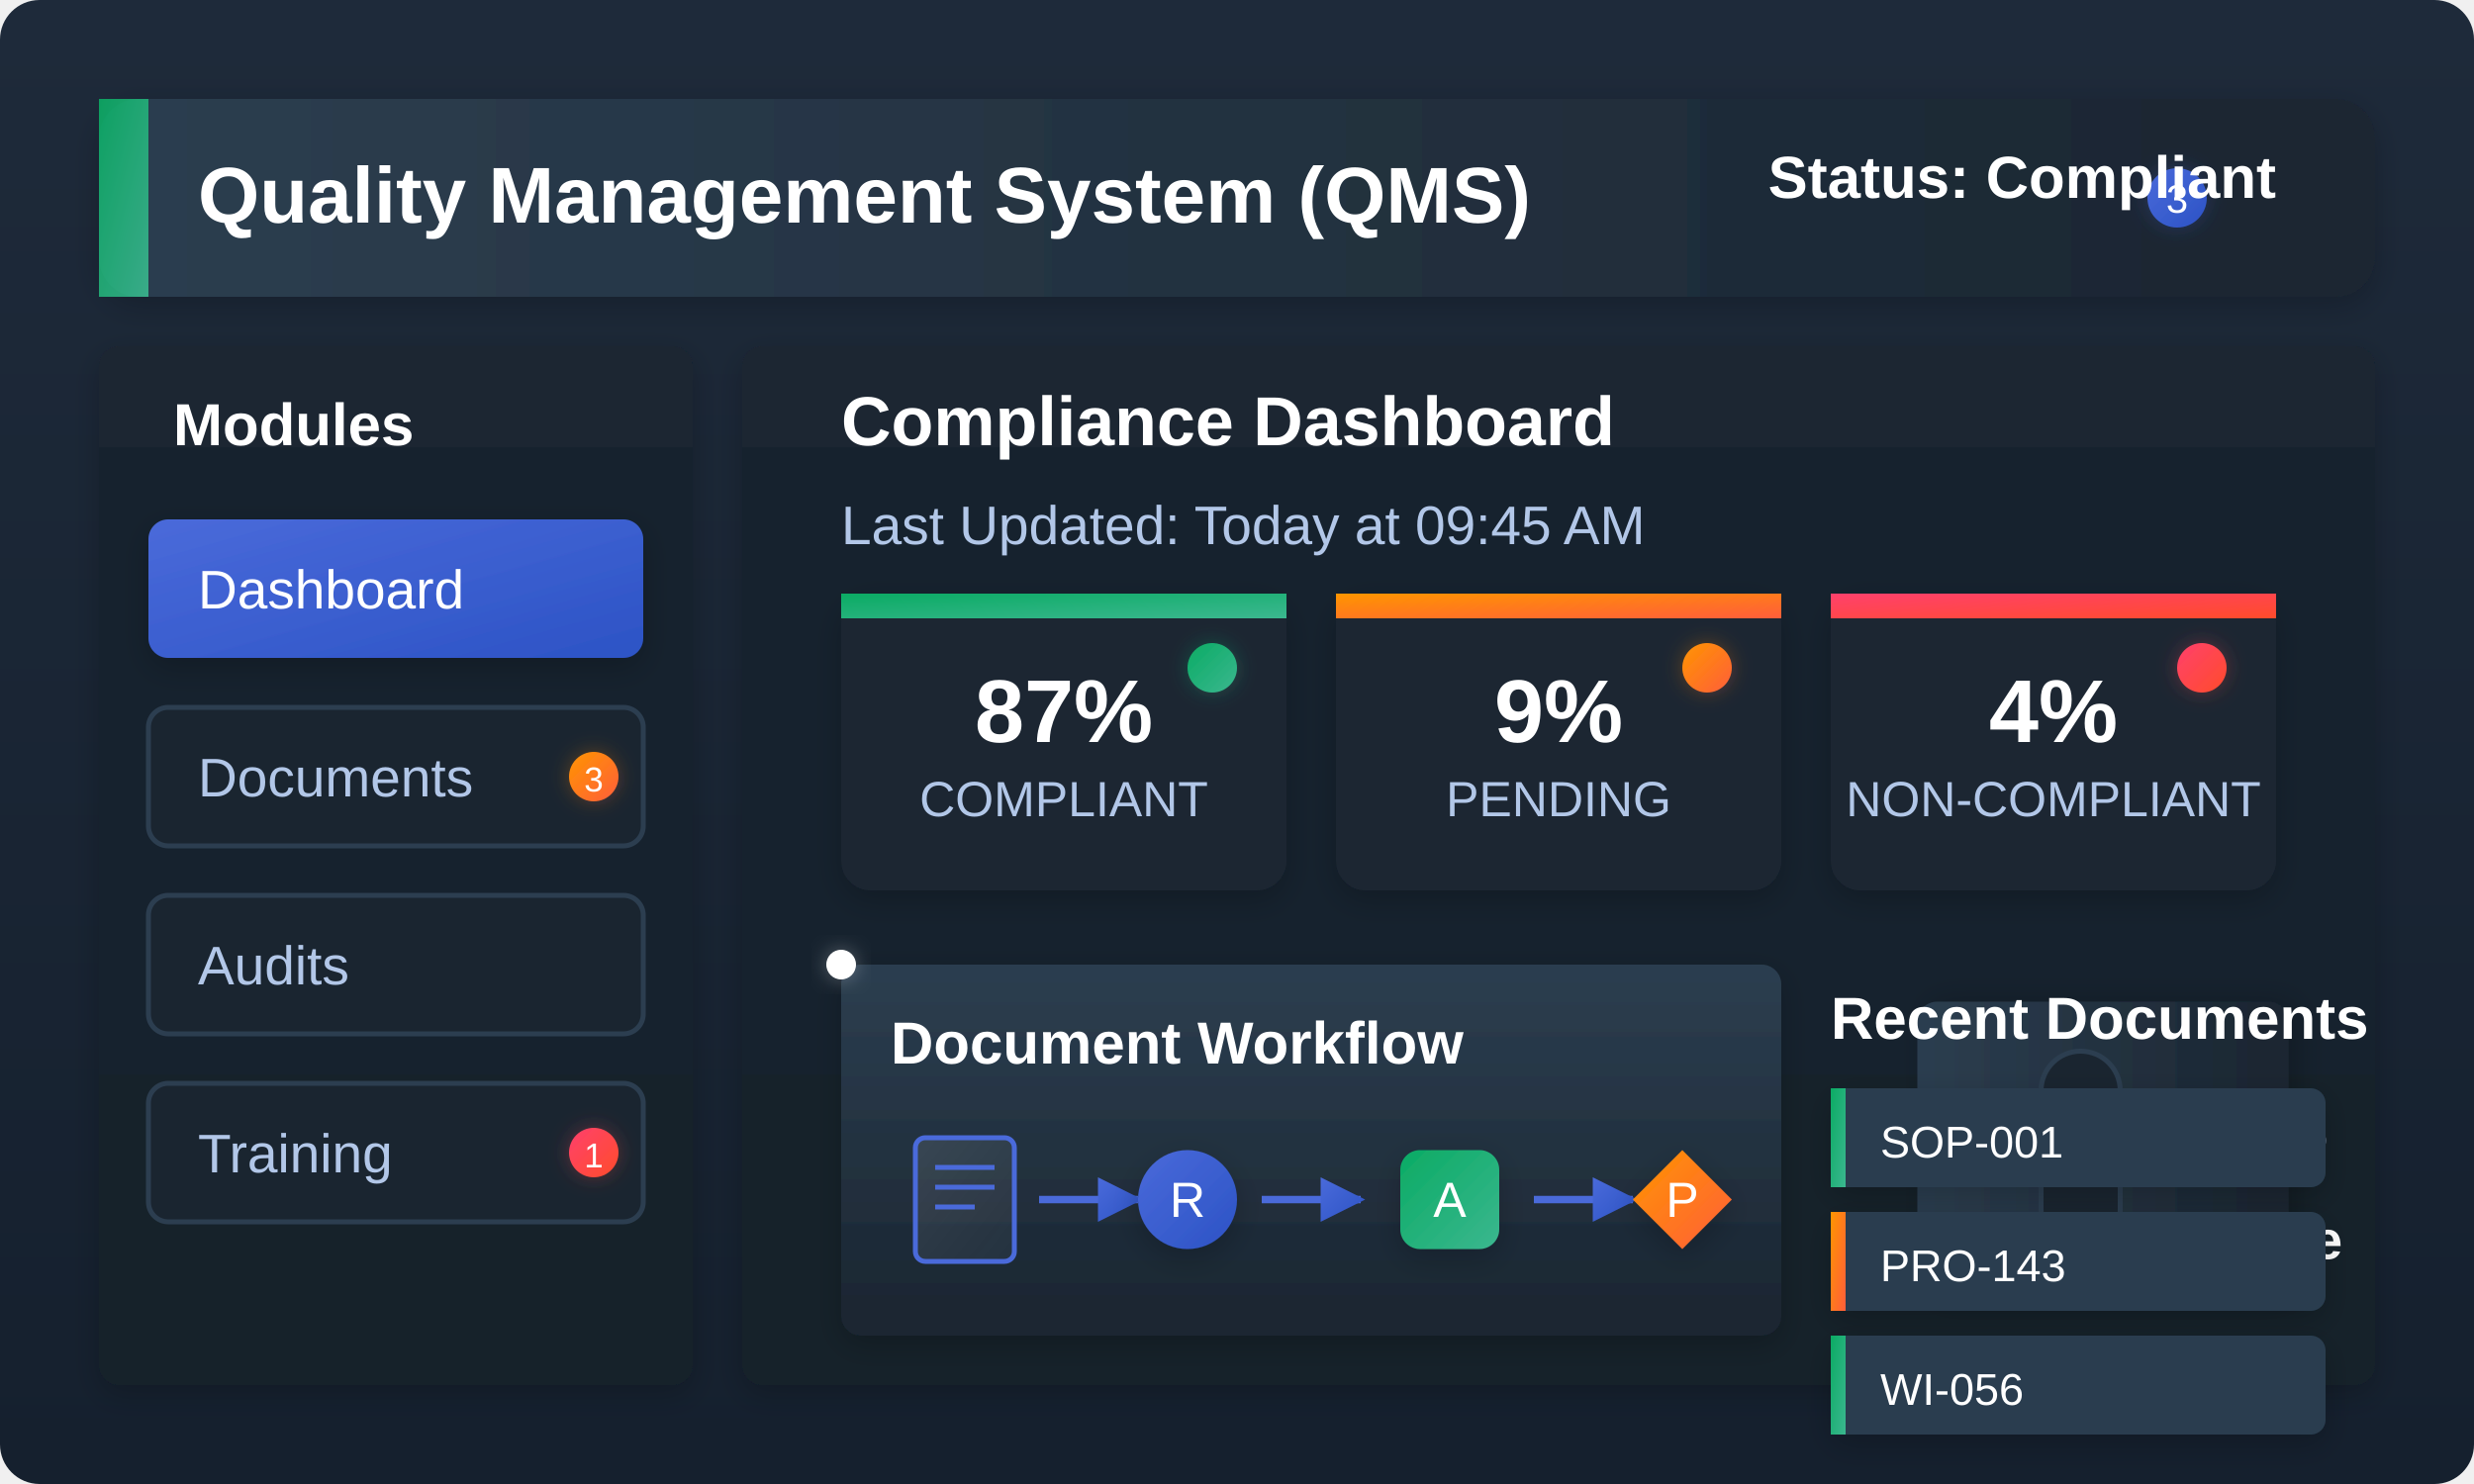
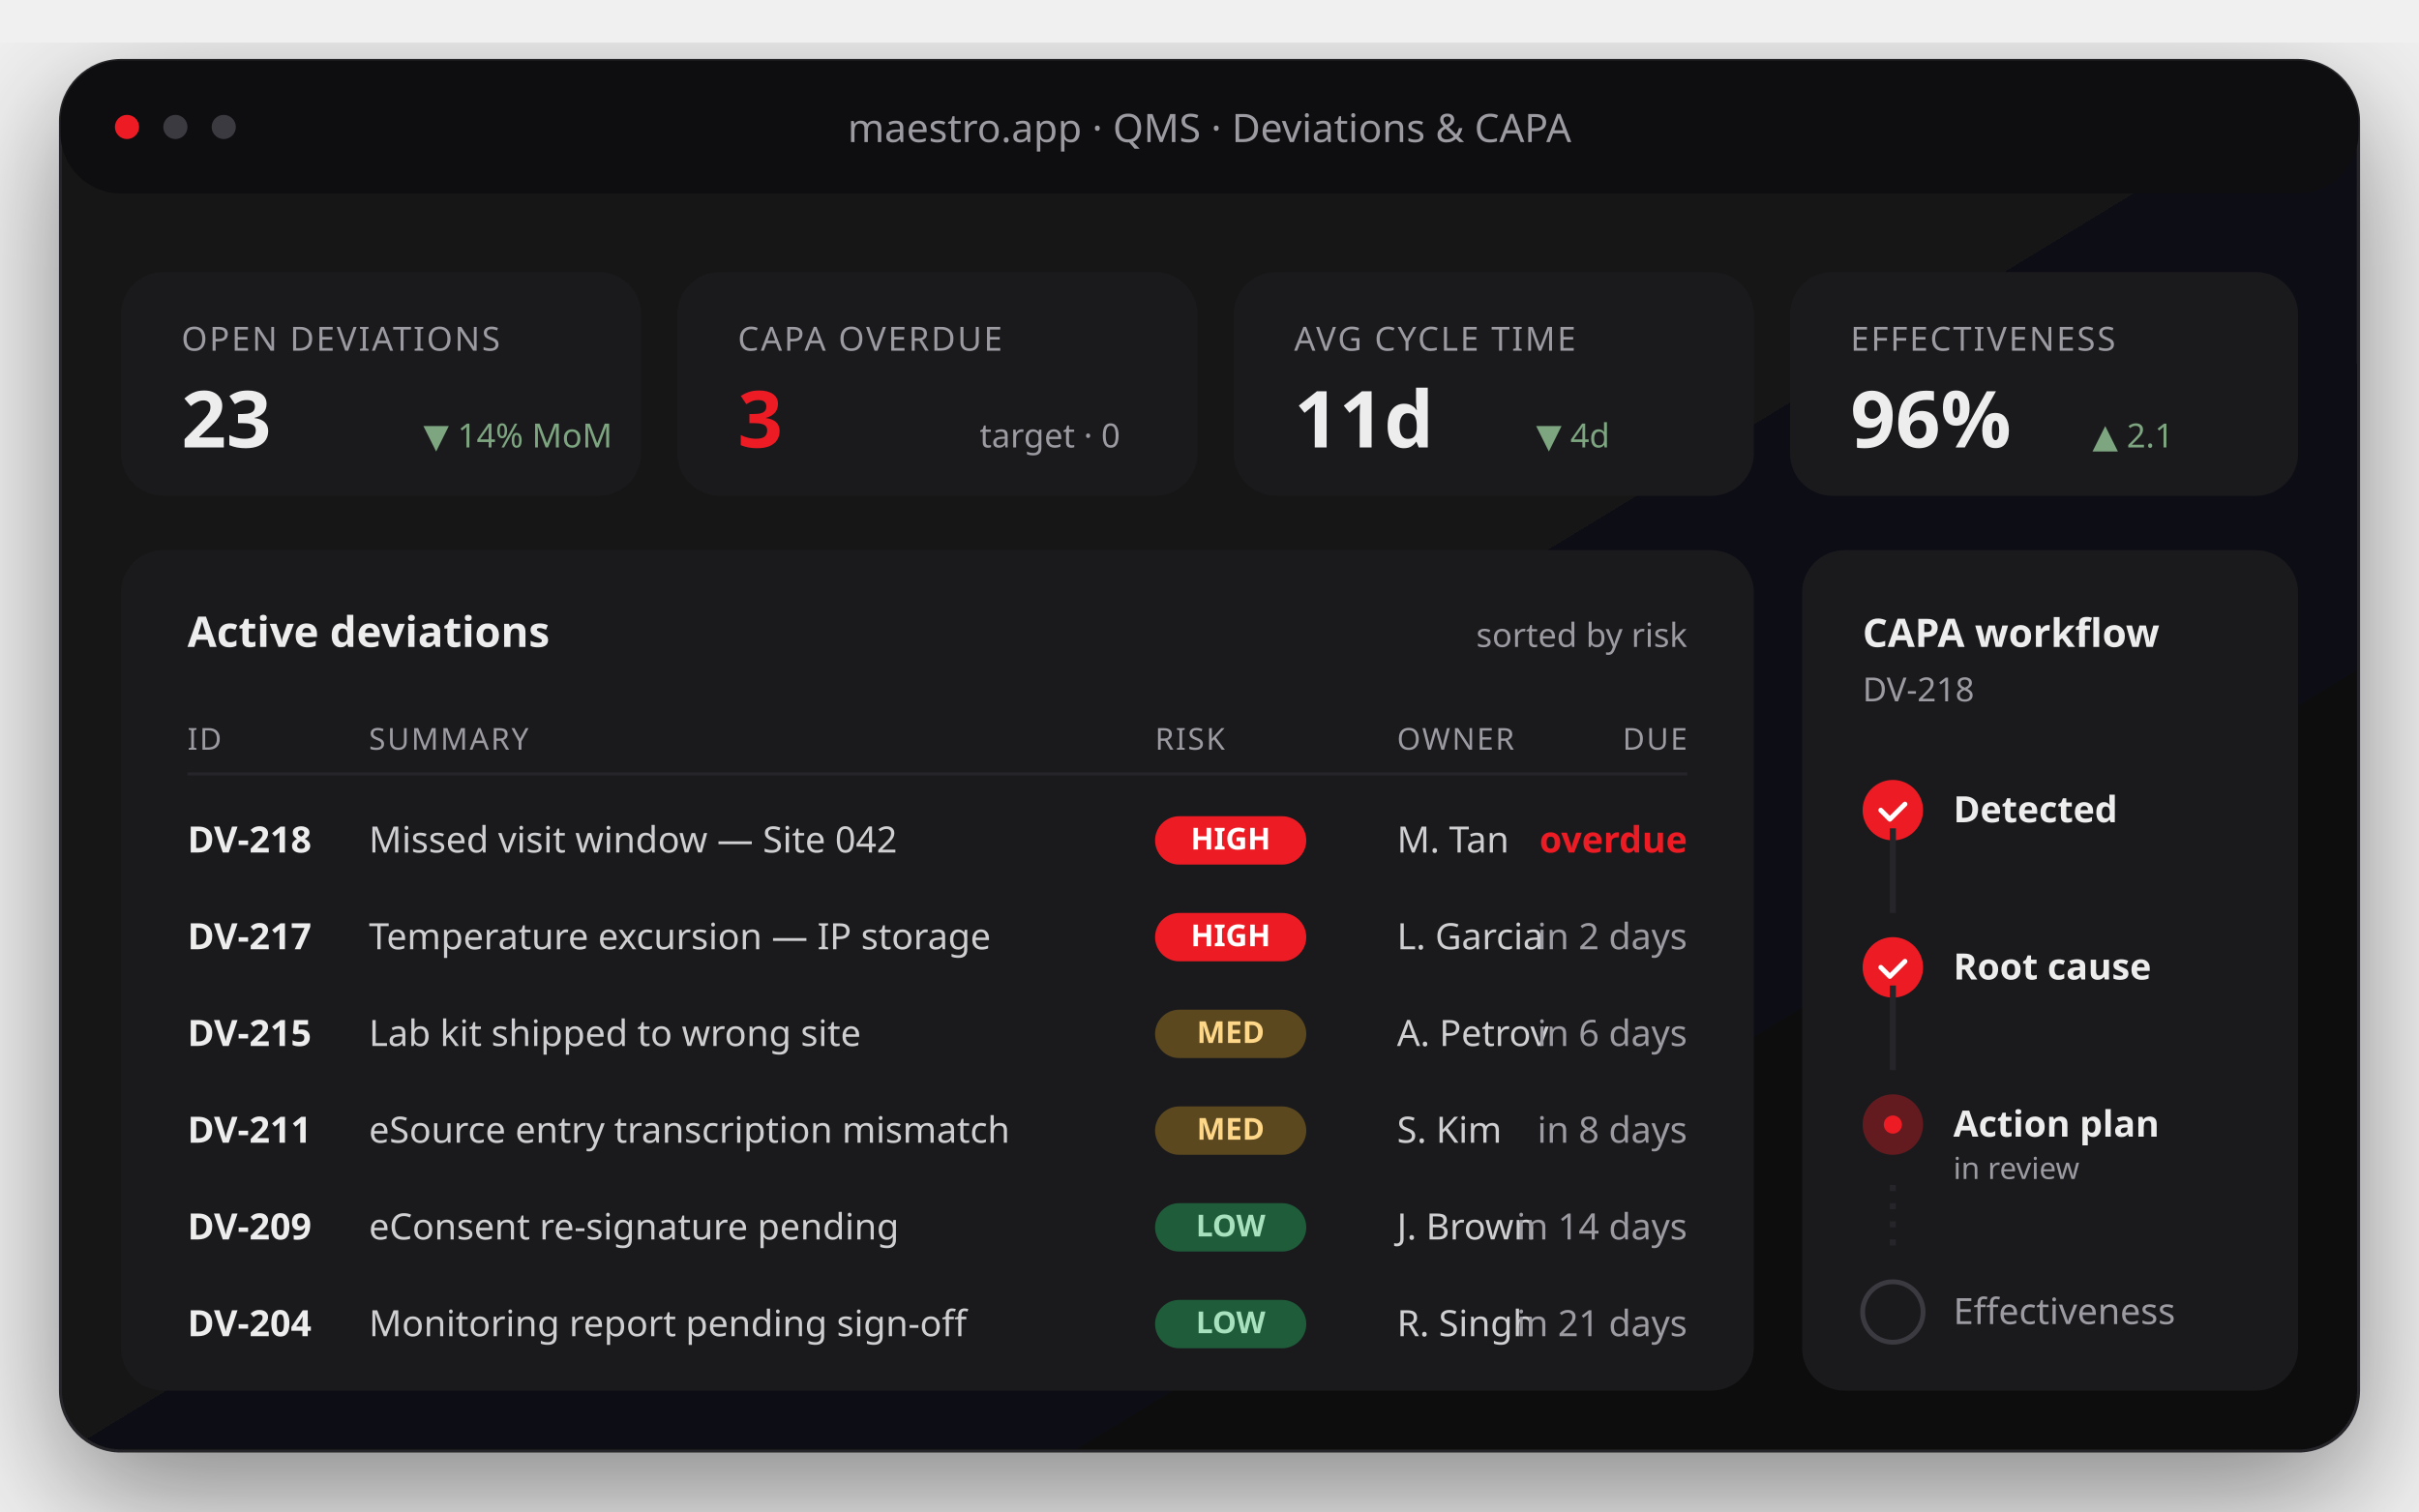
- <svg xmlns="http://www.w3.org/2000/svg" width="500" height="300" viewBox="0 0 500 300">
+ <svg xmlns="http://www.w3.org/2000/svg" viewBox="0 0 800 500" role="img" aria-label="QMS deviations and CAPA mockup">
  <defs>
-     <linearGradient id="headerGradient" x1="0%" y1="0%" x2="100%" y2="0%">
-       <stop offset="0%" stop-color="#2C3E50" />
-       <stop offset="100%" stop-color="#1A2530" />
+     <linearGradient id="qms-bg" x1="0" y1="0" x2="1" y2="1">
+       <stop offset="0%" stop-color="#161618" />
+       <stop offset="100%" stop-color="#0d0d0f" />
    </linearGradient>
-     <linearGradient id="bgGradient" x1="0%" y1="0%" x2="0%" y2="100%">
-       <stop offset="0%" stop-color="#1E2A3A" />
-       <stop offset="100%" stop-color="#15202E" />
-     </linearGradient>
-     <linearGradient id="accentGradient" x1="0%" y1="0%" x2="100%" y2="100%">
-       <stop offset="0%" stop-color="#4A6ADA" />
-       <stop offset="100%" stop-color="#2C53C5" />
-     </linearGradient>
-     <linearGradient id="cardGradient" x1="0%" y1="0%" x2="0%" y2="100%">
-       <stop offset="0%" stop-color="#1A2530" />
-       <stop offset="100%" stop-color="#15202B" />
-     </linearGradient>
-     <linearGradient id="compliantGradient" x1="0%" y1="0%" x2="100%" y2="100%">
-       <stop offset="0%" stop-color="#0BAB64" />
-       <stop offset="100%" stop-color="#3BB78F" />
-     </linearGradient>
-     <linearGradient id="pendingGradient" x1="0%" y1="0%" x2="100%" y2="100%">
-       <stop offset="0%" stop-color="#FF9500" />
-       <stop offset="100%" stop-color="#FF5E3A" />
-     </linearGradient>
-     <linearGradient id="nonCompliantGradient" x1="0%" y1="0%" x2="100%" y2="100%">
-       <stop offset="0%" stop-color="#FF416C" />
-       <stop offset="100%" stop-color="#FF4B2B" />
-     </linearGradient>
-     <linearGradient id="chartGradient" x1="0%" y1="0%" x2="0%" y2="100%">
-       <stop offset="0%" stop-color="#2C3E50" opacity="0.3" />
-       <stop offset="100%" stop-color="#1A2530" opacity="0.1" />
-     </linearGradient>
-     <linearGradient id="lineGradient" x1="0%" y1="0%" x2="100%" y2="0%">
-       <stop offset="0%" stop-color="#4A6ADA" stop-opacity="0.2" />
-       <stop offset="100%" stop-color="#4A6ADA" stop-opacity="1" />
-     </linearGradient>
-     <linearGradient id="documentGradient" x1="0%" y1="0%" x2="100%" y2="100%">
-       <stop offset="0%" stop-color="#FFFFFF" stop-opacity="0.1" />
-       <stop offset="100%" stop-color="#CCCCCC" stop-opacity="0.05" />
-     </linearGradient>
-     <filter id="softShadow" x="-50%" y="-50%" width="200%" height="200%">
-       <feGaussianBlur in="SourceAlpha" stdDeviation="3" />
-       <feOffset dx="0" dy="2" result="offsetblur" />
-       <feComponentTransfer>
-         <feFuncA type="linear" slope="0.2" />
-       </feComponentTransfer>
-       <feMerge>
-         <feMergeNode />
-         <feMergeNode in="SourceGraphic" />
-       </feMerge>
+     <filter id="qms-shadow" x="-10%" y="-10%" width="120%" height="120%">
+       <feDropShadow dx="0" dy="14" stdDeviation="22" flood-color="#000" flood-opacity="0.45" />
    </filter>
-     <filter id="glow" x="-50%" y="-50%" width="200%" height="200%">
-       <feGaussianBlur in="SourceGraphic" stdDeviation="2" />
-       <feComponentTransfer>
-         <feFuncA type="linear" slope="0.3" />
-       </feComponentTransfer>
-       <feMerge>
-         <feMergeNode />
-         <feMergeNode in="SourceGraphic" />
-       </feMerge>
-     </filter>
-     <marker id="arrow" viewBox="0 0 10 10" refX="9" refY="5" markerWidth="6" markerHeight="6" orient="auto">
-       <path d="M 0 0 L 10 5 L 0 10 z" fill="url(#accentGradient)" />
-     </marker>
  </defs>
-   <rect x="0" y="0" width="500" height="300" rx="8" fill="url(#bgGradient)" />
-   <rect x="20" y="20" width="460" height="40" rx="8" fill="url(#headerGradient)" filter="url(#softShadow)" />
-   <text x="40" y="45" font-family="Segoe UI, Arial, sans-serif" font-size="16" font-weight="bold" fill="white">Quality Management System (QMS)</text>
-   <rect x="20" y="70" width="120" height="210" rx="4" fill="url(#cardGradient)" filter="url(#softShadow)" />
-   <text x="35" y="90" font-family="Segoe UI, Arial, sans-serif" font-size="12" font-weight="bold" fill="white">Modules</text>
-   <g transform="translate(30, 105)">
-     <rect width="100" height="28" rx="4" fill="url(#accentGradient)" stroke="none" filter="url(#softShadow)" />
-     <text x="10" y="18" font-family="Segoe UI, Arial, sans-serif" font-size="11" fill="white">Dashboard</text>
+   <rect x="20" y="20" width="760" height="460" rx="20" fill="url(#qms-bg)" stroke="#26262a" stroke-width="1" filter="url(#qms-shadow)" />
+   <g transform="translate(20,20)">
+     <rect width="760" height="44" rx="20" fill="#0e0e10" />
+     <circle cx="22" cy="22" r="4" fill="#ed1c24" />
+     <circle cx="38" cy="22" r="4" fill="#3a3a40" />
+     <circle cx="54" cy="22" r="4" fill="#3a3a40" />
+     <text x="380" y="27" text-anchor="middle" font-family="'Public Sans', sans-serif" font-size="13" fill="#9b9ba1" font-weight="500">maestro.app · QMS · Deviations &amp; CAPA</text>
  </g>
-   <g transform="translate(30, 143)">
-     <rect width="100" height="28" rx="4" fill="#1A2530" stroke="#2C3E50" stroke-width="1" />
-     <text x="10" y="18" font-family="Segoe UI, Arial, sans-serif" font-size="11" fill="#B2C7E8">Documents</text>
-     <circle cx="90" cy="14" r="5" fill="url(#pendingGradient)" filter="url(#glow)">
-       <animate attributeName="opacity" values="0.7;1;0.7" dur="2s" repeatCount="indefinite" />
-     </circle>
-     <text x="90" y="17" font-family="Segoe UI, Arial, sans-serif" font-size="7" fill="white" text-anchor="middle">3</text>
-   </g>
-   <g transform="translate(30, 181)">
-     <rect width="100" height="28" rx="4" fill="#1A2530" stroke="#2C3E50" stroke-width="1" />
-     <text x="10" y="18" font-family="Segoe UI, Arial, sans-serif" font-size="11" fill="#B2C7E8">Audits</text>
-   </g>
-   <g transform="translate(30, 219)">
-     <rect width="100" height="28" rx="4" fill="#1A2530" stroke="#2C3E50" stroke-width="1" />
-     <text x="10" y="18" font-family="Segoe UI, Arial, sans-serif" font-size="11" fill="#B2C7E8">Training</text>
-     <circle cx="90" cy="14" r="5" fill="url(#nonCompliantGradient)" filter="url(#glow)">
-       <animate attributeName="r" values="5;6;5" dur="2s" repeatCount="indefinite" />
-     </circle>
-     <text x="90" y="17" font-family="Segoe UI, Arial, sans-serif" font-size="7" fill="white" text-anchor="middle">1</text>
-   </g>
-   <rect x="150" y="70" width="330" height="210" rx="4" fill="url(#cardGradient)" filter="url(#softShadow)" />
-   <text x="170" y="90" font-family="Segoe UI, Arial, sans-serif" font-size="14" font-weight="bold" fill="white">Compliance Dashboard</text>
-   <text x="170" y="110" font-family="Segoe UI, Arial, sans-serif" font-size="11" fill="#B2C7E8">Last Updated: Today at 09:45 AM</text>
-   <g transform="translate(170, 120)">
-     <rect width="90" height="60" rx="6" fill="#1A2530" filter="url(#softShadow)" />
-     <rect width="90" height="5" rx="0" fill="url(#compliantGradient)" />
-     <text x="45" y="30" font-family="Segoe UI, Arial, sans-serif" font-size="18" fill="white" text-anchor="middle" font-weight="bold">87%</text>
-     <text x="45" y="45" font-family="Segoe UI, Arial, sans-serif" font-size="10" fill="#B2C7E8" text-anchor="middle">COMPLIANT</text>
-     <circle cx="75" cy="15" r="5" fill="url(#compliantGradient)" filter="url(#glow)" />
-   </g>
-   <g transform="translate(270, 120)">
-     <rect width="90" height="60" rx="6" fill="#1A2530" filter="url(#softShadow)" />
-     <rect width="90" height="5" rx="0" fill="url(#pendingGradient)" />
-     <text x="45" y="30" font-family="Segoe UI, Arial, sans-serif" font-size="18" fill="white" text-anchor="middle" font-weight="bold">9%</text>
-     <text x="45" y="45" font-family="Segoe UI, Arial, sans-serif" font-size="10" fill="#B2C7E8" text-anchor="middle">PENDING</text>
-     <circle cx="75" cy="15" r="5" fill="url(#pendingGradient)" filter="url(#glow)">
-       <animate attributeName="opacity" values="0.7;1;0.7" dur="2s" repeatCount="indefinite" />
-     </circle>
-   </g>
-   <g transform="translate(370, 120)">
-     <rect width="90" height="60" rx="6" fill="#1A2530" filter="url(#softShadow)" />
-     <rect width="90" height="5" rx="0" fill="url(#nonCompliantGradient)" />
-     <text x="45" y="30" font-family="Segoe UI, Arial, sans-serif" font-size="18" fill="white" text-anchor="middle" font-weight="bold">4%</text>
-     <text x="45" y="45" font-family="Segoe UI, Arial, sans-serif" font-size="10" fill="#B2C7E8" text-anchor="middle">NON-COMPLIANT</text>
-     <circle cx="75" cy="15" r="5" fill="url(#nonCompliantGradient)" filter="url(#glow)">
-       <animate attributeName="r" values="5;6;5" dur="2s" repeatCount="indefinite" />
-     </circle>
-   </g>
-   <g transform="translate(170, 195)">
-     <rect x="0" y="0" width="190" height="75" rx="4" fill="url(#chartGradient)" filter="url(#softShadow)" />
-     <text x="10" y="20" font-family="Segoe UI, Arial, sans-serif" font-size="12" font-weight="bold" fill="white">Document Workflow</text>
-     <g transform="translate(15, 35)">
-       <rect x="0" y="0" width="20" height="25" rx="2" fill="url(#documentGradient)" stroke="#4A6ADA" stroke-width="1" />
-       <line x1="4" y1="6" x2="16" y2="6" stroke="#4A6ADA" stroke-width="1" />
-       <line x1="4" y1="10" x2="16" y2="10" stroke="#4A6ADA" stroke-width="1" />
-       <line x1="4" y1="14" x2="12" y2="14" stroke="#4A6ADA" stroke-width="1" />
-       <line x1="25" y1="12.5" x2="45" y2="12.5" stroke="#4A6ADA" stroke-width="1.5" marker-end="url(#arrow)" />
-       <circle cx="55" cy="12.5" r="10" fill="url(#accentGradient)" filter="url(#softShadow)" />
-       <text x="55" y="16" font-family="Segoe UI, Arial, sans-serif" font-size="10" fill="white" text-anchor="middle">R</text>
-       <line x1="70" y1="12.5" x2="90" y2="12.5" stroke="#4A6ADA" stroke-width="1.5" marker-end="url(#arrow)" />
-       <rect x="98" y="2.5" width="20" height="20" rx="4" fill="url(#compliantGradient)" filter="url(#softShadow)" />
-       <text x="108" y="16" font-family="Segoe UI, Arial, sans-serif" font-size="10" fill="white" text-anchor="middle">A</text>
-       <line x1="125" y1="12.5" x2="145" y2="12.5" stroke="#4A6ADA" stroke-width="1.5" marker-end="url(#arrow)" />
-       <polygon points="155,2.5 165,12.5 155,22.5 145,12.5" fill="url(#pendingGradient)" filter="url(#softShadow)" />
-       <text x="155" y="16" font-family="Segoe UI, Arial, sans-serif" font-size="10" fill="white" text-anchor="middle">P</text>
+   <g transform="translate(40,90)" font-family="'Public Sans', sans-serif">
+     <g>
+       <rect width="172" height="74" rx="14" fill="#1a1a1d" />
+       <text x="20" y="26" font-size="11" fill="#9b9ba1" letter-spacing="0.06em">OPEN DEVIATIONS</text>
+       <text x="20" y="58" font-size="26" font-weight="700" fill="#ededee">23</text>
+       <text x="100" y="58" font-size="11" fill="#7da580">▼ 14% MoM</text>
    </g>
-     <circle cx="0" cy="0" r="3" fill="white" filter="url(#glow)">
-       <animateMotion path="M15,47.5 L45,47.5 L55,47.5 L90,47.5 L108,47.5 L145,47.5 L155,47.5" dur="4s" repeatCount="indefinite" rotate="auto" />
-     </circle>
-   </g>
-   <g transform="translate(370, 195)">
-     <g transform="rotate(-90, 55, 37.5)">
-       <rect x="25" y="0" width="60" height="75" rx="4" fill="url(#chartGradient)" filter="url(#softShadow)" />
-       <text x="33" y="15" font-family="Segoe UI, Arial, sans-serif" font-size="11" font-weight="bold" fill="white" transform="rotate(90, 33, 15)">Quality Score</text>
-       <rect x="35" y="25" width="40" height="16" rx="8" fill="#1A2530" stroke="#2C3E50" stroke-width="1" />
-       <text x="55" y="37" font-family="Segoe UI, Arial, sans-serif" font-size="10" fill="white" text-anchor="middle" transform="rotate(90, 55, 37)">94.5</text>
-       <polygon points="55,45 60,55 50,55" fill="url(#compliantGradient)" filter="url(#glow)">
-         <animate attributeName="opacity" values="0.8;1;0.8" dur="2s" repeatCount="indefinite" />
-       </polygon>
-       <text x="55" y="70" font-family="Segoe UI, Arial, sans-serif" font-size="9" fill="#B2C7E8" text-anchor="middle" transform="rotate(90, 55, 70)">+2.3%</text>
+     <g transform="translate(184,0)">
+       <rect width="172" height="74" rx="14" fill="#1a1a1d" />
+       <text x="20" y="26" font-size="11" fill="#9b9ba1" letter-spacing="0.06em">CAPA OVERDUE</text>
+       <text x="20" y="58" font-size="26" font-weight="700" fill="#ed1c24">3</text>
+       <text x="100" y="58" font-size="11" fill="#9b9ba1">target · 0</text>
+     </g>
+     <g transform="translate(368,0)">
+       <rect width="172" height="74" rx="14" fill="#1a1a1d" />
+       <text x="20" y="26" font-size="11" fill="#9b9ba1" letter-spacing="0.06em">AVG CYCLE TIME</text>
+       <text x="20" y="58" font-size="26" font-weight="700" fill="#ededee">11d</text>
+       <text x="100" y="58" font-size="11" fill="#7da580">▼ 4d</text>
+     </g>
+     <g transform="translate(552,0)">
+       <rect width="168" height="74" rx="14" fill="#1a1a1d" />
+       <text x="20" y="26" font-size="11" fill="#9b9ba1" letter-spacing="0.06em">EFFECTIVENESS</text>
+       <text x="20" y="58" font-size="26" font-weight="700" fill="#ededee">96%</text>
+       <text x="100" y="58" font-size="11" fill="#7da580">▲ 2.1</text>
    </g>
  </g>
-   <g transform="translate(170, 190)">
-     <g transform="translate(200, 0)">
-       <text x="0" y="20" font-family="Segoe UI, Arial, sans-serif" font-size="12" font-weight="bold" fill="white">Recent Documents</text>
-       <g transform="translate(0, 30)">
-         <rect width="100" height="20" rx="3" fill="#2C3E50" filter="url(#softShadow)" />
-         <rect width="3" height="20" fill="url(#compliantGradient)" />
-         <text x="10" y="14" font-family="Segoe UI, Arial, sans-serif" font-size="9" fill="white">SOP-001</text>
+   <g transform="translate(40,182)" font-family="'Public Sans', sans-serif">
+     <rect width="540" height="278" rx="14" fill="#1a1a1d" />
+     <text x="22" y="32" font-size="14" font-weight="700" fill="#ededee">Active deviations</text>
+     <text x="518" y="32" text-anchor="end" font-size="11" fill="#9b9ba1">sorted by risk</text>
+     <g transform="translate(22,52)" font-size="10" fill="#9b9ba1" letter-spacing="0.06em">
+       <text x="0" y="14">ID</text>
+       <text x="60" y="14">SUMMARY</text>
+       <text x="320" y="14">RISK</text>
+       <text x="400" y="14">OWNER</text>
+       <text x="496" y="14" text-anchor="end">DUE</text>
+     </g>
+     <line x1="22" y1="74" x2="518" y2="74" stroke="#26262a" />
+     <g transform="translate(22,86)" font-family="'Public Sans', sans-serif" font-size="12" fill="#cfcfd2">
+       <g>
+         <text x="0" y="14" fill="#ededee" font-weight="600">DV-218</text>
+         <text x="60" y="14">Missed visit window — Site 042</text>
+         <rect x="320" y="2" width="50" height="16" rx="8" fill="#ed1c24" />
+         <text x="345" y="13" text-anchor="middle" font-size="10" font-weight="700" fill="#fff">HIGH</text>
+         <text x="400" y="14">M. Tan</text>
+         <text x="496" y="14" text-anchor="end" fill="#ed1c24" font-weight="600">overdue</text>
      </g>
-       <g transform="translate(0, 55)">
-         <rect width="100" height="20" rx="3" fill="#2C3E50" filter="url(#softShadow)" />
-         <rect width="3" height="20" fill="url(#pendingGradient)" />
-         <text x="10" y="14" font-family="Segoe UI, Arial, sans-serif" font-size="9" fill="white">PRO-143</text>
-         <animate attributeName="opacity" values="0.9;1;0.9" dur="3s" repeatCount="indefinite" />
+       <g transform="translate(0,32)">
+         <text x="0" y="14" fill="#ededee" font-weight="600">DV-217</text>
+         <text x="60" y="14">Temperature excursion — IP storage</text>
+         <rect x="320" y="2" width="50" height="16" rx="8" fill="#ed1c24" />
+         <text x="345" y="13" text-anchor="middle" font-size="10" font-weight="700" fill="#fff">HIGH</text>
+         <text x="400" y="14">L. Garcia</text>
+         <text x="496" y="14" text-anchor="end" fill="#9b9ba1">in 2 days</text>
      </g>
-       <g transform="translate(0, 80)">
-         <rect width="100" height="20" rx="3" fill="#2C3E50" filter="url(#softShadow)" />
-         <rect width="3" height="20" fill="url(#compliantGradient)" />
-         <text x="10" y="14" font-family="Segoe UI, Arial, sans-serif" font-size="9" fill="white">WI-056</text>
+       <g transform="translate(0,64)">
+         <text x="0" y="14" fill="#ededee" font-weight="600">DV-215</text>
+         <text x="60" y="14">Lab kit shipped to wrong site</text>
+         <rect x="320" y="2" width="50" height="16" rx="8" fill="#5c481f" />
+         <text x="345" y="13" text-anchor="middle" font-size="10" font-weight="700" fill="#ffd789">MED</text>
+         <text x="400" y="14">A. Petrov</text>
+         <text x="496" y="14" text-anchor="end" fill="#9b9ba1">in 6 days</text>
+       </g>
+       <g transform="translate(0,96)">
+         <text x="0" y="14" fill="#ededee" font-weight="600">DV-211</text>
+         <text x="60" y="14">eSource entry transcription mismatch</text>
+         <rect x="320" y="2" width="50" height="16" rx="8" fill="#5c481f" />
+         <text x="345" y="13" text-anchor="middle" font-size="10" font-weight="700" fill="#ffd789">MED</text>
+         <text x="400" y="14">S. Kim</text>
+         <text x="496" y="14" text-anchor="end" fill="#9b9ba1">in 8 days</text>
+       </g>
+       <g transform="translate(0,128)">
+         <text x="0" y="14" fill="#ededee" font-weight="600">DV-209</text>
+         <text x="60" y="14">eConsent re-signature pending</text>
+         <rect x="320" y="2" width="50" height="16" rx="8" fill="#1f5c3a" />
+         <text x="345" y="13" text-anchor="middle" font-size="10" font-weight="700" fill="#a7e1bd">LOW</text>
+         <text x="400" y="14">J. Brown</text>
+         <text x="496" y="14" text-anchor="end" fill="#9b9ba1">in 14 days</text>
+       </g>
+       <g transform="translate(0,160)">
+         <text x="0" y="14" fill="#ededee" font-weight="600">DV-204</text>
+         <text x="60" y="14">Monitoring report pending sign-off</text>
+         <rect x="320" y="2" width="50" height="16" rx="8" fill="#1f5c3a" />
+         <text x="345" y="13" text-anchor="middle" font-size="10" font-weight="700" fill="#a7e1bd">LOW</text>
+         <text x="400" y="14">R. Singh</text>
+         <text x="496" y="14" text-anchor="end" fill="#9b9ba1">in 21 days</text>
      </g>
    </g>
  </g>
-   <circle cx="440" cy="40" r="6" fill="url(#accentGradient)" filter="url(#glow)">
-     <animate attributeName="r" values="6;7;6" dur="2s" repeatCount="indefinite" />
-   </circle>
-   <text x="440" y="43" font-family="Segoe UI, Arial, sans-serif" font-size="8" fill="white" text-anchor="middle">3</text>
-   <rect x="20" y="20" width="10" height="40" rx="0" fill="url(#compliantGradient)" opacity="0.9" />
-   <text x="460" y="40" font-family="Segoe UI, Arial, sans-serif" font-size="12" fill="white" text-anchor="end" font-weight="bold">Status: Compliant</text>
+   <g transform="translate(596,182)" font-family="'Public Sans', sans-serif">
+     <rect width="164" height="278" rx="14" fill="#1a1a1d" />
+     <text x="20" y="32" font-size="13" font-weight="700" fill="#ededee">CAPA workflow</text>
+     <text x="20" y="50" font-size="11" fill="#9b9ba1">DV-218</text>
+     <g transform="translate(20,76)">
+       <circle cx="10" cy="10" r="10" fill="#ed1c24" />
+       <path d="m6 10 3 3 5-5" stroke="#fff" stroke-width="1.6" fill="none" stroke-linecap="round" stroke-linejoin="round" />
+       <text x="30" y="14" font-size="12" fill="#ededee" font-weight="600">Detected</text>
+     </g>
+     <line x1="30" y1="92" x2="30" y2="120" stroke="#26262a" stroke-width="2" />
+     <g transform="translate(20,128)">
+       <circle cx="10" cy="10" r="10" fill="#ed1c24" />
+       <path d="m6 10 3 3 5-5" stroke="#fff" stroke-width="1.6" fill="none" stroke-linecap="round" stroke-linejoin="round" />
+       <text x="30" y="14" font-size="12" fill="#ededee" font-weight="600">Root cause</text>
+     </g>
+     <line x1="30" y1="144" x2="30" y2="172" stroke="#26262a" stroke-width="2" />
+     <g transform="translate(20,180)">
+       <circle cx="10" cy="10" r="10" fill="#ed1c24" opacity="0.35" />
+       <circle cx="10" cy="10" r="3" fill="#ed1c24" />
+       <text x="30" y="14" font-size="12" fill="#ededee" font-weight="600">Action plan</text>
+       <text x="30" y="28" font-size="10" fill="#9b9ba1">in review</text>
+     </g>
+     <line x1="30" y1="210" x2="30" y2="234" stroke="#26262a" stroke-width="2" stroke-dasharray="2 4" />
+     <g transform="translate(20,242)">
+       <circle cx="10" cy="10" r="10" fill="none" stroke="#3a3a40" stroke-width="1.6" />
+       <text x="30" y="14" font-size="12" fill="#9b9ba1">Effectiveness</text>
+     </g>
+   </g>
</svg>
